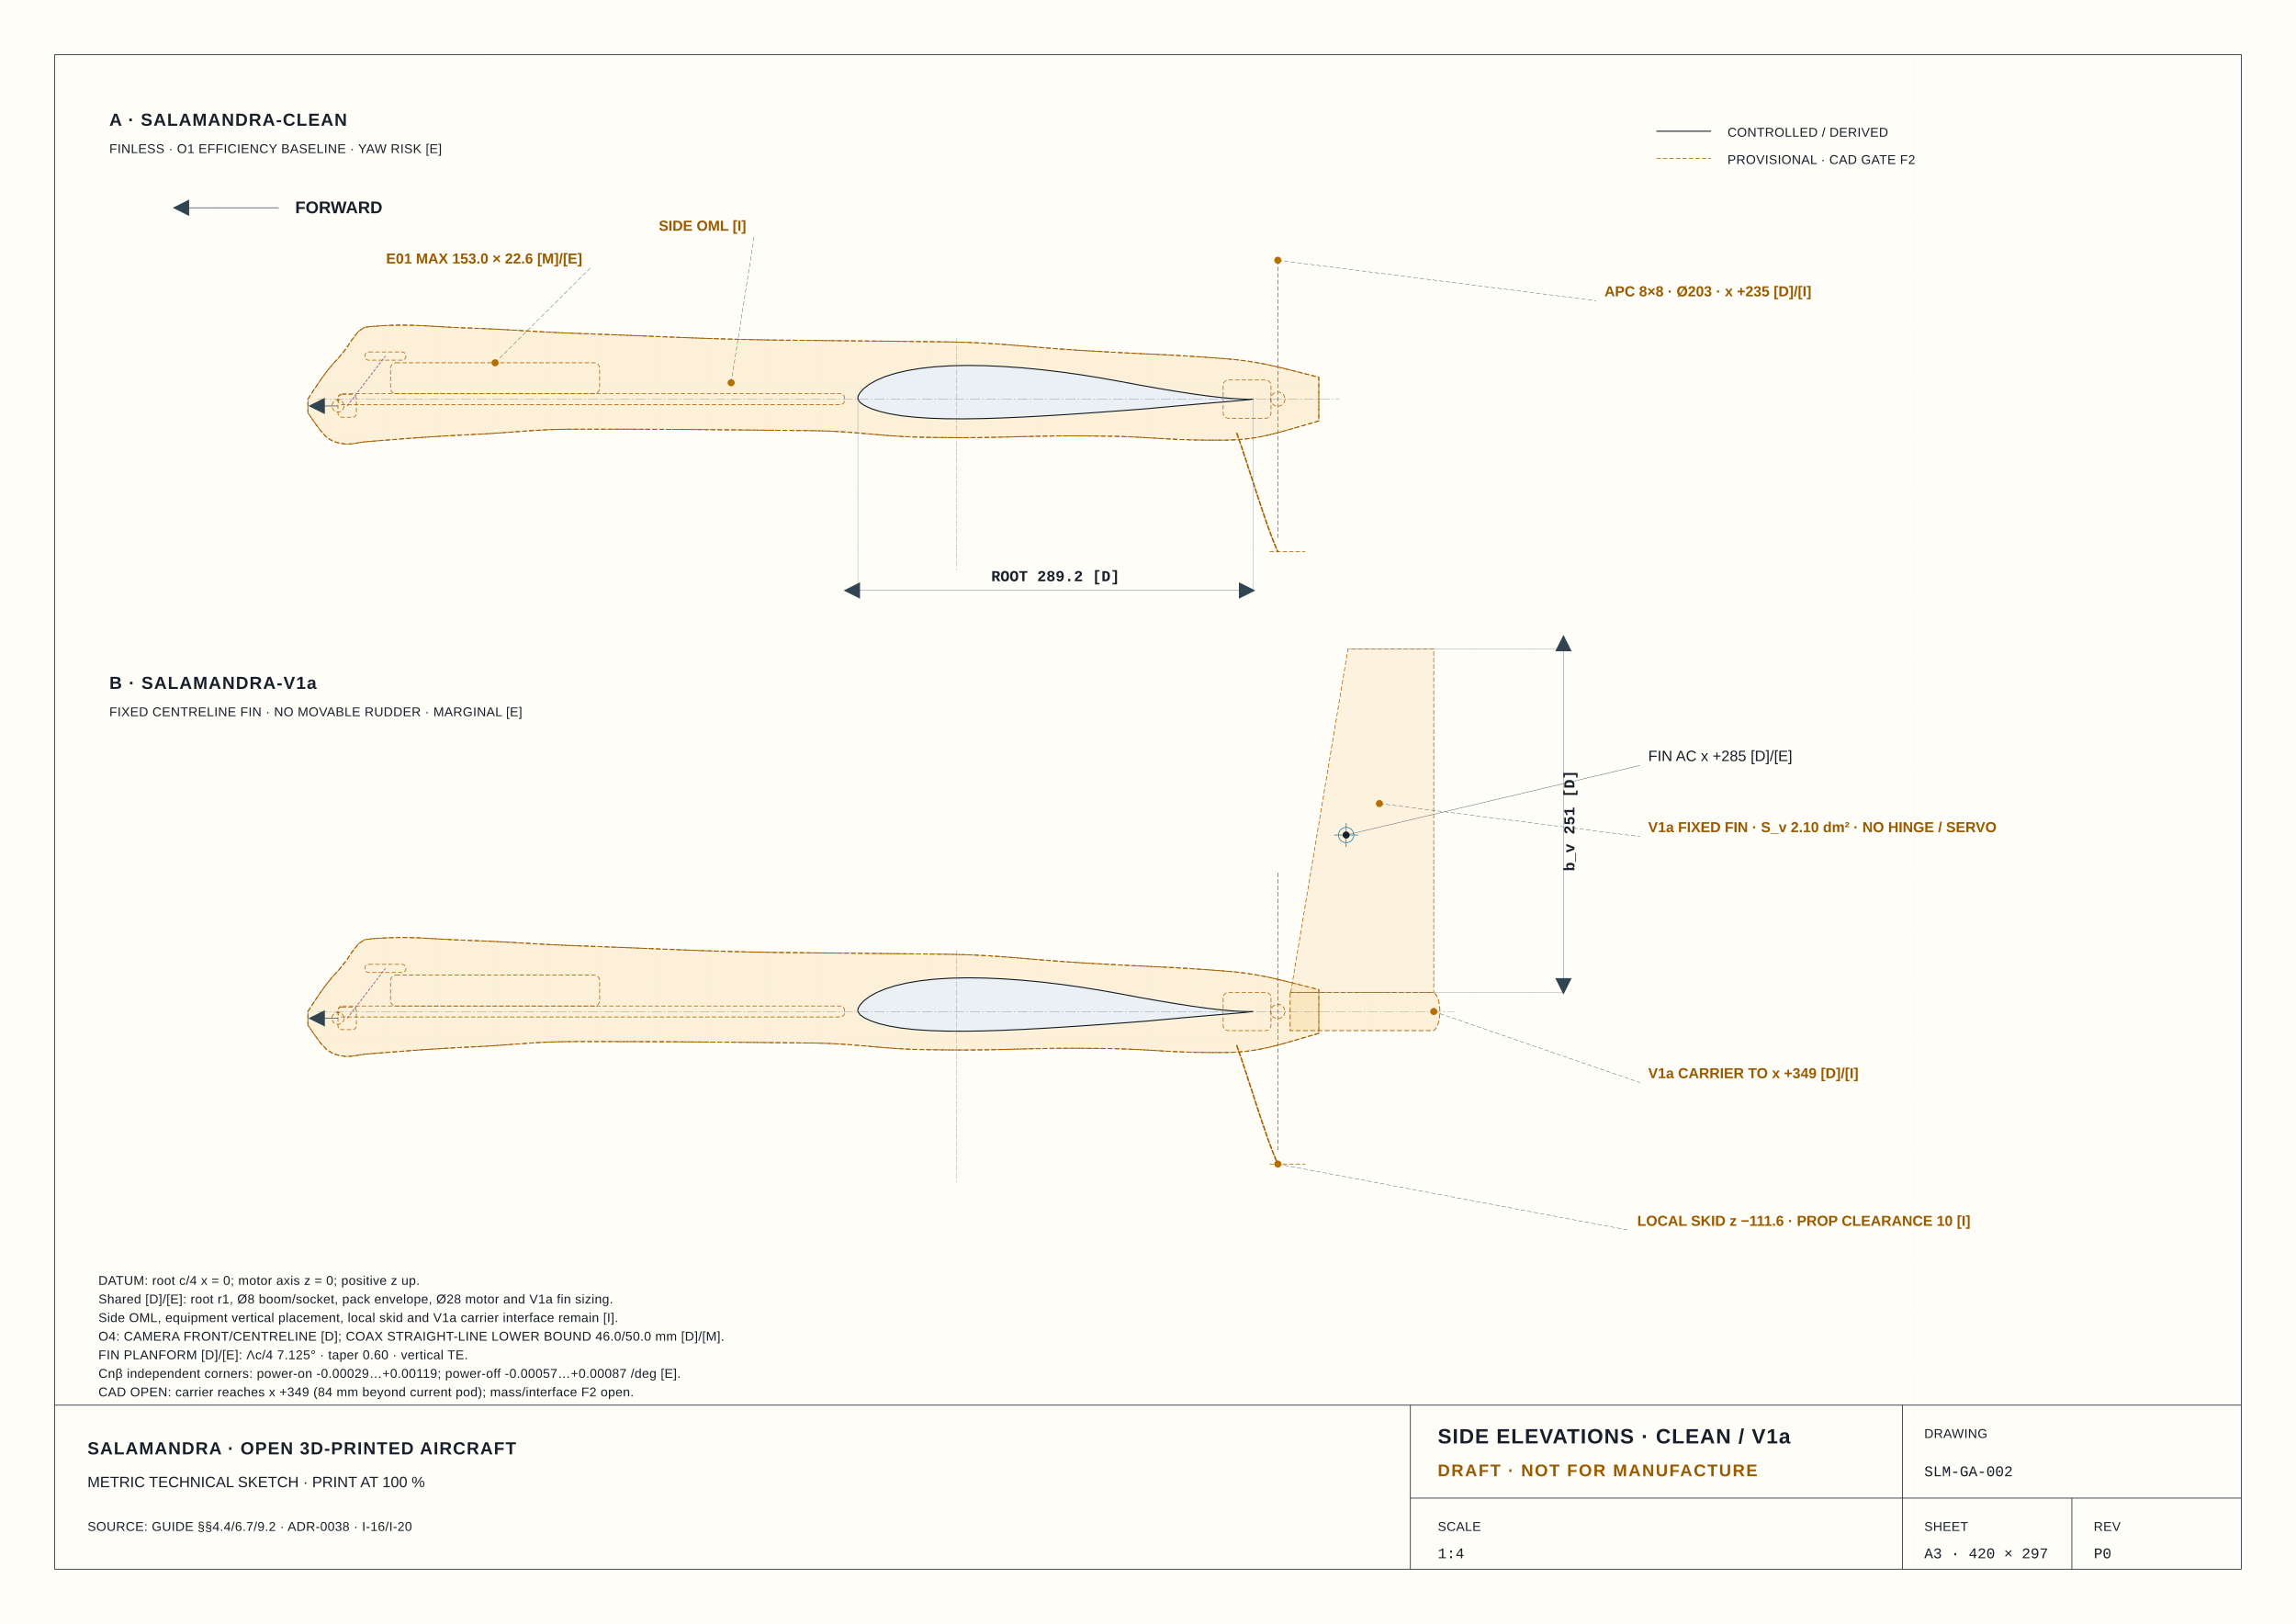
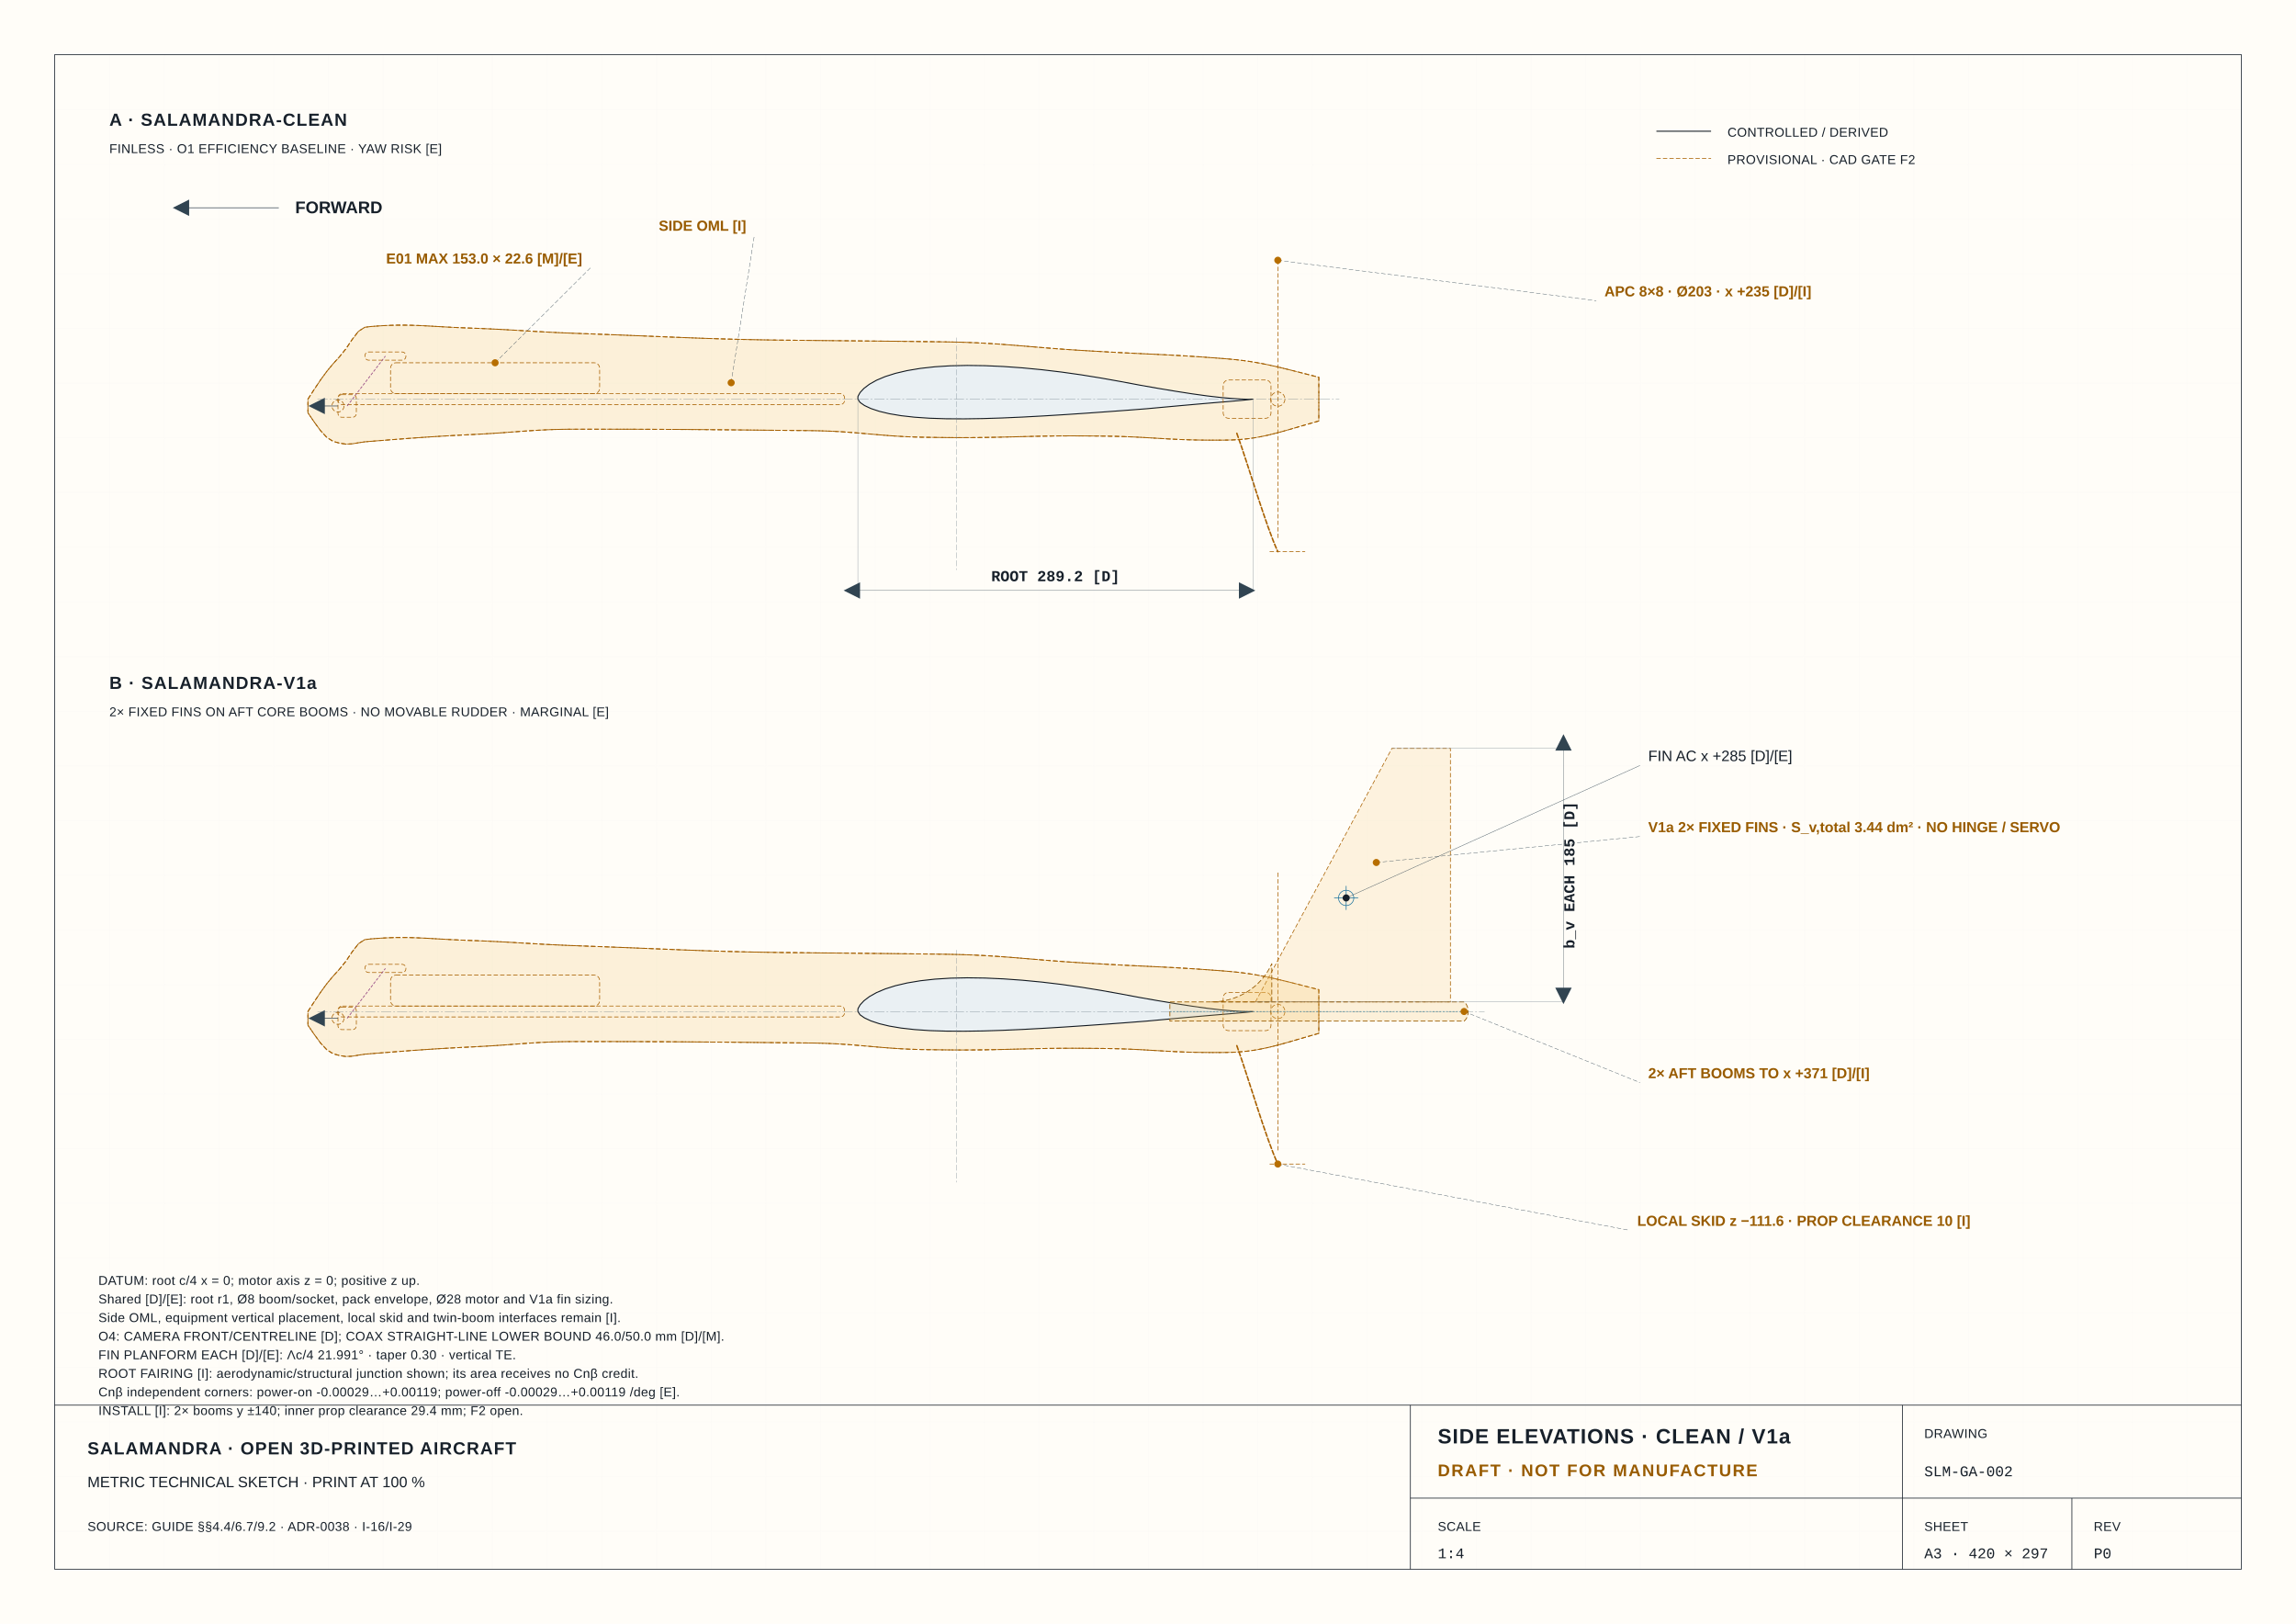
<svg xmlns="http://www.w3.org/2000/svg" width="420mm" height="297mm" viewBox="0 0 420 297" role="img" aria-labelledby="svg-title svg-desc">
  <defs>
    <pattern id="grid" width="10" height="10" patternUnits="userSpaceOnUse">
      <path d="M10 0H0V10" fill="none" stroke="#2e4757" stroke-opacity=".07" stroke-width=".16" />
    </pattern>
    <marker id="arrow-end" markerWidth="3" markerHeight="3" refX="2.6" refY="1.5" orient="auto" markerUnits="userSpaceOnUse">
      <path d="M0 0L3 1.5L0 3Z" fill="#314451" />
    </marker>
    <marker id="arrow-start" markerWidth="3" markerHeight="3" refX=".4" refY="1.5" orient="auto-start-reverse" markerUnits="userSpaceOnUse">
      <path d="M0 0L3 1.5L0 3Z" fill="#314451" />
    </marker>
    <style>
          :root { color-scheme: light; }
          * { vector-effect: non-scaling-stroke; }
          .sheet { fill: #fffdf8; }
          .grid { fill: url(#grid); }
          .frame, .title-line { fill: none; stroke: #17202a; stroke-width: .5; }
          .outline { fill: none; stroke: #111820; stroke-width: .7; stroke-linejoin: round; }
          .medium { fill: none; stroke: #263746; stroke-width: .42; }
          .thin { fill: none; stroke: #455563; stroke-width: .25; }
          .hidden { fill: none; stroke: #667784; stroke-width: .25; stroke-dasharray: 2.4 1.4; }
          .centre { fill: none; stroke: #5a6c79; stroke-width: .2; stroke-dasharray: 7 1.4 1.2 1.4; }
          .station { fill: none; stroke: #6c7c87; stroke-width: .22; stroke-dasharray: 4 1.5; }
          .controlled-fill { fill: #eaf0f3; stroke: none; }
          .core-fill { fill: #d9e2e7; stroke: none; }
          .segment-fill-a { fill: #eef3f5; stroke: none; }
          .segment-fill-b { fill: #f7f9fa; stroke: none; }
          .elevon-fill { fill: #dcecf4; stroke: #24698f; stroke-width: .35; }
          .derived { fill: none; stroke: #146e9b; stroke-width: .45; }
          .derived-fill { fill: #146e9b; stroke: none; }
          .provisional-line { fill: none; stroke: #a86000; stroke-width: .48; stroke-dasharray: 3 1.5; }
          .provisional-fill { fill: #f4c46a; fill-opacity: .18; stroke: #a86000; stroke-width: .48; stroke-dasharray: 3 1.5; }
          .provisional-dot { fill: #b76e00; stroke: none; }
          .datum-dot { fill: #17202a; stroke: none; }
          .dimension, .extension, .leader { fill: none; stroke: #314451; stroke-width: .22; }
          .extension { stroke: #71808a; }
          .leader { stroke-width: .25; }
          text { font-family: Arial, Helvetica, sans-serif; fill: #17202a; }
          .sheet-title { font-size: 5.2px; font-weight: 700; letter-spacing: .35px; }
          .block-title { font-size: 3.8px; font-weight: 700; letter-spacing: .16px; }
          .sheet-subtitle { font-size: 3.2px; font-weight: 600; letter-spacing: .18px; }
          .label { font-size: 3.1px; font-weight: 600; }
          .note { font-size: 2.75px; }
          .micro { font-size: 2.35px; letter-spacing: .05px; }
          .dimension-text { font: 600 2.8px 'Courier New', Consolas, monospace; }
          .mono { font: 2.7px 'Courier New', Consolas, monospace; }
          .provisional-text { font-size: 2.65px; font-weight: 600; fill: #985b00; }
          .status { font-size: 3.1px; font-weight: 700; fill: #985b00; letter-spacing: .25px; }
          .watermark { font-size: 8px; font-weight: 700; fill: #b76e00; fill-opacity: .08; letter-spacing: .8px; }
        </style>
  </defs>
  <rect width="420" height="297" class="sheet" />
  <rect x="10" y="10" width="400" height="277" class="grid" />
  <rect x="10" y="10" width="400" height="277" class="frame" />
  <line x1="10" y1="257" x2="410" y2="257" class="title-line" />
  <line x1="258" y1="257" x2="258" y2="287" class="title-line" />
  <line x1="348" y1="257" x2="348" y2="287" class="title-line" />
  <line x1="258" y1="274" x2="410" y2="274" class="title-line" />
  <line x1="379" y1="274" x2="379" y2="287" class="title-line" />
  <text x="16" y="266" class="sheet-subtitle" text-anchor="start">SALAMANDRA · OPEN 3D-PRINTED AIRCRAFT</text>
  <text x="16" y="272" class="note" text-anchor="start">METRIC TECHNICAL SKETCH · PRINT AT 100 %</text>
-   <text x="16" y="280" class="micro" text-anchor="start">SOURCE: GUIDE §§4.4/6.7/9.2 · ADR-0038 · I-16/I-20</text>
+   <text x="16" y="280" class="micro" text-anchor="start">SOURCE: GUIDE §§4.4/6.7/9.2 · ADR-0038 · I-16/I-29</text>
  <text x="263" y="264" class="block-title" text-anchor="start" style="font-size:3.8px">SIDE ELEVATIONS · CLEAN / V1a</text>
  <text x="263" y="270" class="status" text-anchor="start">DRAFT · NOT FOR MANUFACTURE</text>
  <text x="352" y="263" class="micro" text-anchor="start">DRAWING</text>
  <text x="352" y="270" class="mono" text-anchor="start">SLM-GA-002</text>
  <text x="263" y="280" class="micro" text-anchor="start">SCALE</text>
  <text x="263" y="285" class="mono" text-anchor="start">1:4</text>
  <text x="352" y="280" class="micro" text-anchor="start">SHEET</text>
  <text x="352" y="285" class="mono" text-anchor="start">A3 · 420 × 297</text>
  <text x="383" y="280" class="micro" text-anchor="start">REV</text>
  <text x="383" y="285" class="mono" text-anchor="start">P0</text>
  <polygon points="56.325,73 57.481,71.212 58.637,69.488 59.792,67.908 60.948,66.513 62.104,65.25 63.26,63.82 64.415,62.099 65.571,60.601 66.727,59.855 67.883,59.714 69.039,59.628 70.194,59.555 71.35,59.502 72.506,59.471 73.662,59.463 74.817,59.477 75.973,59.51 77.129,59.558 78.285,59.617 79.441,59.682 80.596,59.748 81.752,59.813 82.908,59.872 84.064,59.926 85.219,59.973 86.375,60.018 87.531,60.063 88.687,60.111 89.843,60.163 90.998,60.219 92.154,60.279 93.31,60.343 94.466,60.41 95.622,60.478 96.777,60.546 97.933,60.613 99.089,60.679 100.245,60.741 101.4,60.799 102.556,60.853 103.712,60.902 104.868,60.948 106.024,60.991 107.179,61.034 108.335,61.077 109.491,61.12 110.647,61.164 111.802,61.208 112.958,61.253 114.114,61.298 115.27,61.344 116.426,61.391 117.581,61.438 118.737,61.485 119.893,61.532 121.049,61.579 122.205,61.625 123.36,61.672 124.516,61.717 125.672,61.761 126.828,61.805 127.983,61.847 129.139,61.887 130.295,61.926 131.451,61.962 132.607,61.997 133.762,62.029 134.918,62.06 136.074,62.087 137.23,62.113 138.385,62.136 139.541,62.157 140.697,62.176 141.853,62.193 143.009,62.208 144.164,62.221 145.32,62.234 146.476,62.245 147.632,62.257 148.787,62.268 149.943,62.28 151.099,62.291 152.255,62.302 153.411,62.313 154.566,62.324 155.722,62.335 156.878,62.346 158.034,62.358 159.19,62.369 160.345,62.38 161.501,62.392 162.657,62.404 163.813,62.416 164.968,62.429 166.124,62.442 167.28,62.456 168.436,62.469 169.592,62.483 170.747,62.497 171.903,62.512 173.059,62.528 174.215,62.549 175.37,62.576 176.526,62.611 177.682,62.654 178.838,62.705 179.994,62.764 181.149,62.832 182.305,62.907 183.461,62.988 184.617,63.075 185.772,63.166 186.928,63.261 188.084,63.357 189.24,63.453 190.396,63.549 191.551,63.643 192.707,63.734 193.863,63.822 195.019,63.905 196.175,63.984 197.33,64.058 198.486,64.129 199.642,64.197 200.798,64.263 201.953,64.329 203.109,64.394 204.265,64.456 205.421,64.516 206.577,64.574 207.732,64.631 208.888,64.685 210.044,64.74 211.2,64.794 212.355,64.85 213.511,64.908 214.667,64.969 215.823,65.033 216.979,65.101 218.134,65.174 219.29,65.25 220.446,65.331 221.602,65.415 222.757,65.5 223.913,65.588 225.069,65.685 226.225,65.799 227.381,65.936 228.536,66.097 229.692,66.284 230.848,66.495 232.004,66.728 233.16,66.981 234.315,67.25 235.471,67.531 236.627,67.82 237.783,68.114 238.938,68.41 240.094,68.705 241.25,69 241.25,77 240.094,77.331 238.938,77.664 237.783,78 236.627,78.337 235.471,78.669 234.315,78.991 233.16,79.295 232.004,79.575 230.848,79.824 229.692,80.037 228.536,80.209 227.381,80.339 226.225,80.427 225.069,80.477 223.913,80.497 222.757,80.5 221.602,80.499 220.446,80.494 219.29,80.48 218.134,80.457 216.979,80.423 215.823,80.379 214.667,80.326 213.511,80.265 212.355,80.199 211.2,80.131 210.044,80.063 208.888,79.998 207.732,79.939 206.577,79.886 205.421,79.842 204.265,79.808 203.109,79.782 201.953,79.765 200.798,79.752 199.642,79.741 198.486,79.732 197.33,79.725 196.175,79.722 195.019,79.724 193.863,79.73 192.707,79.742 191.551,79.758 190.396,79.778 189.24,79.802 188.084,79.829 186.928,79.857 185.772,79.886 184.617,79.916 183.461,79.944 182.305,79.969 181.149,79.992 179.994,80.011 178.838,80.025 177.682,80.035 176.526,80.039 175.37,80.038 174.215,80.033 173.059,80.024 171.903,80.011 170.747,79.997 169.592,79.981 168.436,79.959 167.28,79.927 166.124,79.883 164.968,79.826 163.813,79.756 162.657,79.675 161.501,79.585 160.345,79.488 159.19,79.387 158.034,79.286 156.878,79.187 155.722,79.095 154.566,79.011 153.411,78.938 152.255,78.878 151.099,78.83 149.943,78.796 148.787,78.772 147.632,78.757 146.476,78.745 145.32,78.734 144.164,78.722 143.009,78.711 141.853,78.699 140.697,78.688 139.541,78.676 138.385,78.665 137.23,78.654 136.074,78.643 134.918,78.632 133.762,78.621 132.607,78.611 131.451,78.6 130.295,78.591 129.139,78.581 127.983,78.572 126.828,78.563 125.672,78.555 124.516,78.548 123.36,78.541 122.205,78.534 121.049,78.528 119.893,78.523 118.737,78.518 117.581,78.514 116.426,78.51 115.27,78.508 114.114,78.505 112.958,78.503 111.802,78.502 110.647,78.501 109.491,78.5 108.335,78.5 107.179,78.5 106.024,78.5 104.868,78.502 103.712,78.51 102.556,78.528 101.4,78.557 100.245,78.599 99.089,78.654 97.933,78.719 96.777,78.793 95.622,78.873 94.466,78.958 93.31,79.043 92.154,79.128 90.998,79.208 89.843,79.284 88.687,79.353 87.531,79.417 86.375,79.477 85.219,79.535 84.064,79.594 82.908,79.655 81.752,79.719 80.596,79.786 79.441,79.857 78.285,79.932 77.129,80.011 75.973,80.092 74.817,80.177 73.662,80.264 72.506,80.352 71.35,80.442 70.194,80.532 69.039,80.623 67.883,80.714 66.727,80.812 65.571,80.984 64.415,81.177 63.26,81.228 62.104,81.053 60.948,80.728 59.792,80.006 58.637,78.769 57.481,77.189 56.325,75.5" class="provisional-fill" style="fill:#f4c46a;fill-opacity:.22;stroke:#985b00;stroke-width:.62;stroke-dasharray:3.4 1.6;stroke-linejoin:round" />
  <polygon points="229.193,73 228.952,73.007 228.222,73.013 227.012,72.979 225.354,72.878 223.281,72.694 220.837,72.412 218.077,72.03 215.056,71.561 211.825,71.023 208.475,70.434 204.986,69.779 201.425,69.145 197.822,68.562 194.204,68.051 190.597,67.621 187.031,67.28 183.542,67.031 180.163,66.881 176.927,66.837 173.863,66.903 170.997,67.083 168.352,67.378 165.946,67.78 163.798,68.282 161.925,68.874 160.338,69.544 159.042,70.273 158.041,71.032 157.339,71.785 156.944,72.487 156.923,73 157.331,73.607 158.141,74.171 159.314,74.719 160.83,75.224 162.675,75.666 164.835,76.028 167.295,76.304 170.038,76.49 173.045,76.588 176.287,76.608 179.732,76.557 183.344,76.444 187.083,76.278 190.908,76.071 194.774,75.834 198.634,75.577 202.441,75.307 206.148,75.035 209.746,74.756 213.113,74.447 216.25,74.162 219.118,73.909 221.68,73.688 223.906,73.501 225.766,73.345 227.236,73.217 228.303,73.109 228.964,73.029 229.193,73" class="controlled-fill" />
  <polygon points="229.193,73 228.952,73.007 228.222,73.013 227.012,72.979 225.354,72.878 223.281,72.694 220.837,72.412 218.077,72.03 215.056,71.561 211.825,71.023 208.475,70.434 204.986,69.779 201.425,69.145 197.822,68.562 194.204,68.051 190.597,67.621 187.031,67.28 183.542,67.031 180.163,66.881 176.927,66.837 173.863,66.903 170.997,67.083 168.352,67.378 165.946,67.78 163.798,68.282 161.925,68.874 160.338,69.544 159.042,70.273 158.041,71.032 157.339,71.785 156.944,72.487 156.923,73 157.331,73.607 158.141,74.171 159.314,74.719 160.83,75.224 162.675,75.666 164.835,76.028 167.295,76.304 170.038,76.49 173.045,76.588 176.287,76.608 179.732,76.557 183.344,76.444 187.083,76.278 190.908,76.071 194.774,75.834 198.634,75.577 202.441,75.307 206.148,75.035 209.746,74.756 213.113,74.447 216.25,74.162 219.118,73.909 221.68,73.688 223.906,73.501 225.766,73.345 227.236,73.217 228.303,73.109 228.964,73.029 229.193,73" class="outline" />
  <polygon points="56.325,73 57.481,71.212 58.637,69.488 59.792,67.908 60.948,66.513 62.104,65.25 63.26,63.82 64.415,62.099 65.571,60.601 66.727,59.855 67.883,59.714 69.039,59.628 70.194,59.555 71.35,59.502 72.506,59.471 73.662,59.463 74.817,59.477 75.973,59.51 77.129,59.558 78.285,59.617 79.441,59.682 80.596,59.748 81.752,59.813 82.908,59.872 84.064,59.926 85.219,59.973 86.375,60.018 87.531,60.063 88.687,60.111 89.843,60.163 90.998,60.219 92.154,60.279 93.31,60.343 94.466,60.41 95.622,60.478 96.777,60.546 97.933,60.613 99.089,60.679 100.245,60.741 101.4,60.799 102.556,60.853 103.712,60.902 104.868,60.948 106.024,60.991 107.179,61.034 108.335,61.077 109.491,61.12 110.647,61.164 111.802,61.208 112.958,61.253 114.114,61.298 115.27,61.344 116.426,61.391 117.581,61.438 118.737,61.485 119.893,61.532 121.049,61.579 122.205,61.625 123.36,61.672 124.516,61.717 125.672,61.761 126.828,61.805 127.983,61.847 129.139,61.887 130.295,61.926 131.451,61.962 132.607,61.997 133.762,62.029 134.918,62.06 136.074,62.087 137.23,62.113 138.385,62.136 139.541,62.157 140.697,62.176 141.853,62.193 143.009,62.208 144.164,62.221 145.32,62.234 146.476,62.245 147.632,62.257 148.787,62.268 149.943,62.28 151.099,62.291 152.255,62.302 153.411,62.313 154.566,62.324 155.722,62.335 156.878,62.346 158.034,62.358 159.19,62.369 160.345,62.38 161.501,62.392 162.657,62.404 163.813,62.416 164.968,62.429 166.124,62.442 167.28,62.456 168.436,62.469 169.592,62.483 170.747,62.497 171.903,62.512 173.059,62.528 174.215,62.549 175.37,62.576 176.526,62.611 177.682,62.654 178.838,62.705 179.994,62.764 181.149,62.832 182.305,62.907 183.461,62.988 184.617,63.075 185.772,63.166 186.928,63.261 188.084,63.357 189.24,63.453 190.396,63.549 191.551,63.643 192.707,63.734 193.863,63.822 195.019,63.905 196.175,63.984 197.33,64.058 198.486,64.129 199.642,64.197 200.798,64.263 201.953,64.329 203.109,64.394 204.265,64.456 205.421,64.516 206.577,64.574 207.732,64.631 208.888,64.685 210.044,64.74 211.2,64.794 212.355,64.85 213.511,64.908 214.667,64.969 215.823,65.033 216.979,65.101 218.134,65.174 219.29,65.25 220.446,65.331 221.602,65.415 222.757,65.5 223.913,65.588 225.069,65.685 226.225,65.799 227.381,65.936 228.536,66.097 229.692,66.284 230.848,66.495 232.004,66.728 233.16,66.981 234.315,67.25 235.471,67.531 236.627,67.82 237.783,68.114 238.938,68.41 240.094,68.705 241.25,69 241.25,77 240.094,77.331 238.938,77.664 237.783,78 236.627,78.337 235.471,78.669 234.315,78.991 233.16,79.295 232.004,79.575 230.848,79.824 229.692,80.037 228.536,80.209 227.381,80.339 226.225,80.427 225.069,80.477 223.913,80.497 222.757,80.5 221.602,80.499 220.446,80.494 219.29,80.48 218.134,80.457 216.979,80.423 215.823,80.379 214.667,80.326 213.511,80.265 212.355,80.199 211.2,80.131 210.044,80.063 208.888,79.998 207.732,79.939 206.577,79.886 205.421,79.842 204.265,79.808 203.109,79.782 201.953,79.765 200.798,79.752 199.642,79.741 198.486,79.732 197.33,79.725 196.175,79.722 195.019,79.724 193.863,79.73 192.707,79.742 191.551,79.758 190.396,79.778 189.24,79.802 188.084,79.829 186.928,79.857 185.772,79.886 184.617,79.916 183.461,79.944 182.305,79.969 181.149,79.992 179.994,80.011 178.838,80.025 177.682,80.035 176.526,80.039 175.37,80.038 174.215,80.033 173.059,80.024 171.903,80.011 170.747,79.997 169.592,79.981 168.436,79.959 167.28,79.927 166.124,79.883 164.968,79.826 163.813,79.756 162.657,79.675 161.501,79.585 160.345,79.488 159.19,79.387 158.034,79.286 156.878,79.187 155.722,79.095 154.566,79.011 153.411,78.938 152.255,78.878 151.099,78.83 149.943,78.796 148.787,78.772 147.632,78.757 146.476,78.745 145.32,78.734 144.164,78.722 143.009,78.711 141.853,78.699 140.697,78.688 139.541,78.676 138.385,78.665 137.23,78.654 136.074,78.643 134.918,78.632 133.762,78.621 132.607,78.611 131.451,78.6 130.295,78.591 129.139,78.581 127.983,78.572 126.828,78.563 125.672,78.555 124.516,78.548 123.36,78.541 122.205,78.534 121.049,78.528 119.893,78.523 118.737,78.518 117.581,78.514 116.426,78.51 115.27,78.508 114.114,78.505 112.958,78.503 111.802,78.502 110.647,78.501 109.491,78.5 108.335,78.5 107.179,78.5 106.024,78.5 104.868,78.502 103.712,78.51 102.556,78.528 101.4,78.557 100.245,78.599 99.089,78.654 97.933,78.719 96.777,78.793 95.622,78.873 94.466,78.958 93.31,79.043 92.154,79.128 90.998,79.208 89.843,79.284 88.687,79.353 87.531,79.417 86.375,79.477 85.219,79.535 84.064,79.594 82.908,79.655 81.752,79.719 80.596,79.786 79.441,79.857 78.285,79.932 77.129,80.011 75.973,80.092 74.817,80.177 73.662,80.264 72.506,80.352 71.35,80.442 70.194,80.532 69.039,80.623 67.883,80.714 66.727,80.812 65.571,80.984 64.415,81.177 63.26,81.228 62.104,81.053 60.948,80.728 59.792,80.006 58.637,78.769 57.481,77.189 56.325,75.5" class="provisional-line" style="stroke-width:.62;fill:none" />
  <rect x="61.825" y="72" width="92.675" height="2" rx="0.8" class="provisional-line" />
  <rect x="71.439" y="66.35" width="38.25" height="5.65" rx="1" class="provisional-line" />
  <rect x="61.825" y="72.188" width="3.36" height="4.125" rx="0.7" class="provisional-line" id="side-o4-camera-clean" />
  <rect x="66.75" y="64.375" width="7.5" height="1.5" rx="0.7" class="provisional-line" id="side-o4-vtx-clean" />
  <line x1="63.505" y1="74.25" x2="70.5" y2="65.125" class="provisional-line" id="side-o4-coax-lower-bound-clean" style="stroke:#9a4f87;stroke-width:.55;stroke-dasharray:2 1" />
  <circle cx="61.825" cy="74.25" r="1.1" class="provisional-line" />
  <line x1="61.825" y1="74.25" x2="56.825" y2="74.25" class="medium" marker-end="url(#arrow-end)" />
  <rect x="223.75" y="69.5" width="8.75" height="7" rx="1" class="provisional-line" />
  <line x1="233.75" y1="47.6" x2="233.75" y2="98.4" class="provisional-line" />
  <circle cx="233.75" cy="73" r="1.3" class="provisional-line" />
  <path d="M 226.25 79.25 C 228.5 85.5 231.5 96 233.75 100.9" class="provisional-line" style="fill:none;stroke-width:1.05;stroke-linecap:round" />
  <line x1="232.25" y1="100.9" x2="238.75" y2="100.9" class="provisional-line" stroke-dasharray="none" />
  <line x1="58.075" y1="73" x2="245" y2="73" class="centre" />
  <line x1="175" y1="61.75" x2="175" y2="104.25" class="station" />
  <polygon points="56.325,185 57.481,183.212 58.637,181.488 59.792,179.908 60.948,178.513 62.104,177.25 63.26,175.82 64.415,174.099 65.571,172.601 66.727,171.855 67.883,171.714 69.039,171.628 70.194,171.555 71.35,171.502 72.506,171.471 73.662,171.463 74.817,171.477 75.973,171.51 77.129,171.558 78.285,171.617 79.441,171.682 80.596,171.748 81.752,171.813 82.908,171.872 84.064,171.926 85.219,171.973 86.375,172.018 87.531,172.063 88.687,172.111 89.843,172.163 90.998,172.219 92.154,172.279 93.31,172.343 94.466,172.41 95.622,172.478 96.777,172.546 97.933,172.613 99.089,172.679 100.245,172.741 101.4,172.799 102.556,172.853 103.712,172.902 104.868,172.948 106.024,172.991 107.179,173.034 108.335,173.077 109.491,173.12 110.647,173.164 111.802,173.208 112.958,173.253 114.114,173.298 115.27,173.344 116.426,173.391 117.581,173.438 118.737,173.485 119.893,173.532 121.049,173.579 122.205,173.625 123.36,173.672 124.516,173.717 125.672,173.761 126.828,173.805 127.983,173.847 129.139,173.887 130.295,173.926 131.451,173.962 132.607,173.997 133.762,174.029 134.918,174.06 136.074,174.087 137.23,174.113 138.385,174.136 139.541,174.157 140.697,174.176 141.853,174.193 143.009,174.208 144.164,174.221 145.32,174.234 146.476,174.245 147.632,174.257 148.787,174.268 149.943,174.28 151.099,174.291 152.255,174.302 153.411,174.313 154.566,174.324 155.722,174.335 156.878,174.346 158.034,174.358 159.19,174.369 160.345,174.38 161.501,174.392 162.657,174.404 163.813,174.416 164.968,174.429 166.124,174.442 167.28,174.456 168.436,174.469 169.592,174.483 170.747,174.497 171.903,174.512 173.059,174.528 174.215,174.549 175.37,174.576 176.526,174.611 177.682,174.654 178.838,174.705 179.994,174.764 181.149,174.832 182.305,174.907 183.461,174.988 184.617,175.075 185.772,175.166 186.928,175.261 188.084,175.357 189.24,175.453 190.396,175.549 191.551,175.643 192.707,175.734 193.863,175.822 195.019,175.905 196.175,175.984 197.33,176.058 198.486,176.129 199.642,176.197 200.798,176.263 201.953,176.329 203.109,176.394 204.265,176.456 205.421,176.516 206.577,176.574 207.732,176.631 208.888,176.685 210.044,176.74 211.2,176.794 212.355,176.85 213.511,176.908 214.667,176.969 215.823,177.033 216.979,177.101 218.134,177.174 219.29,177.25 220.446,177.331 221.602,177.415 222.757,177.5 223.913,177.588 225.069,177.685 226.225,177.799 227.381,177.936 228.536,178.097 229.692,178.284 230.848,178.495 232.004,178.728 233.16,178.981 234.315,179.25 235.471,179.531 236.627,179.82 237.783,180.114 238.938,180.41 240.094,180.705 241.25,181 241.25,189 240.094,189.331 238.938,189.664 237.783,190 236.627,190.337 235.471,190.669 234.315,190.991 233.16,191.295 232.004,191.575 230.848,191.824 229.692,192.037 228.536,192.209 227.381,192.339 226.225,192.427 225.069,192.477 223.913,192.497 222.757,192.5 221.602,192.499 220.446,192.494 219.29,192.48 218.134,192.457 216.979,192.423 215.823,192.379 214.667,192.326 213.511,192.265 212.355,192.199 211.2,192.131 210.044,192.063 208.888,191.998 207.732,191.939 206.577,191.886 205.421,191.842 204.265,191.808 203.109,191.782 201.953,191.765 200.798,191.752 199.642,191.741 198.486,191.732 197.33,191.725 196.175,191.722 195.019,191.724 193.863,191.73 192.707,191.742 191.551,191.758 190.396,191.778 189.24,191.802 188.084,191.829 186.928,191.857 185.772,191.886 184.617,191.916 183.461,191.944 182.305,191.969 181.149,191.992 179.994,192.011 178.838,192.025 177.682,192.035 176.526,192.039 175.37,192.038 174.215,192.033 173.059,192.024 171.903,192.011 170.747,191.997 169.592,191.981 168.436,191.959 167.28,191.927 166.124,191.883 164.968,191.826 163.813,191.756 162.657,191.675 161.501,191.585 160.345,191.488 159.19,191.387 158.034,191.286 156.878,191.187 155.722,191.095 154.566,191.011 153.411,190.938 152.255,190.878 151.099,190.83 149.943,190.796 148.787,190.772 147.632,190.757 146.476,190.745 145.32,190.734 144.164,190.722 143.009,190.711 141.853,190.699 140.697,190.688 139.541,190.676 138.385,190.665 137.23,190.654 136.074,190.643 134.918,190.632 133.762,190.621 132.607,190.611 131.451,190.6 130.295,190.591 129.139,190.581 127.983,190.572 126.828,190.563 125.672,190.555 124.516,190.548 123.36,190.541 122.205,190.534 121.049,190.528 119.893,190.523 118.737,190.518 117.581,190.514 116.426,190.51 115.27,190.508 114.114,190.505 112.958,190.503 111.802,190.502 110.647,190.501 109.491,190.5 108.335,190.5 107.179,190.5 106.024,190.5 104.868,190.502 103.712,190.51 102.556,190.528 101.4,190.557 100.245,190.599 99.089,190.654 97.933,190.719 96.777,190.793 95.622,190.873 94.466,190.958 93.31,191.043 92.154,191.128 90.998,191.208 89.843,191.284 88.687,191.353 87.531,191.417 86.375,191.477 85.219,191.535 84.064,191.594 82.908,191.655 81.752,191.719 80.596,191.786 79.441,191.857 78.285,191.932 77.129,192.011 75.973,192.092 74.817,192.177 73.662,192.264 72.506,192.352 71.35,192.442 70.194,192.532 69.039,192.623 67.883,192.714 66.727,192.812 65.571,192.984 64.415,193.177 63.26,193.228 62.104,193.053 60.948,192.728 59.792,192.006 58.637,190.769 57.481,189.189 56.325,187.5" class="provisional-fill" style="fill:#f4c46a;fill-opacity:.22;stroke:#985b00;stroke-width:.62;stroke-dasharray:3.4 1.6;stroke-linejoin:round" />
  <polygon points="229.193,185 228.952,185.007 228.222,185.013 227.012,184.979 225.354,184.878 223.281,184.694 220.837,184.412 218.077,184.03 215.056,183.561 211.825,183.023 208.475,182.434 204.986,181.779 201.425,181.145 197.822,180.562 194.204,180.051 190.597,179.621 187.031,179.28 183.542,179.031 180.163,178.881 176.927,178.837 173.863,178.903 170.997,179.083 168.352,179.378 165.946,179.78 163.798,180.282 161.925,180.874 160.338,181.544 159.042,182.273 158.041,183.032 157.339,183.785 156.944,184.487 156.923,185 157.331,185.607 158.141,186.171 159.314,186.719 160.83,187.224 162.675,187.666 164.835,188.028 167.295,188.304 170.038,188.49 173.045,188.588 176.287,188.608 179.732,188.557 183.344,188.444 187.083,188.278 190.908,188.071 194.774,187.834 198.634,187.577 202.441,187.307 206.148,187.035 209.746,186.756 213.113,186.447 216.25,186.162 219.118,185.909 221.68,185.688 223.906,185.501 225.766,185.345 227.236,185.217 228.303,185.109 228.964,185.029 229.193,185" class="controlled-fill" />
  <polygon points="229.193,185 228.952,185.007 228.222,185.013 227.012,184.979 225.354,184.878 223.281,184.694 220.837,184.412 218.077,184.03 215.056,183.561 211.825,183.023 208.475,182.434 204.986,181.779 201.425,181.145 197.822,180.562 194.204,180.051 190.597,179.621 187.031,179.28 183.542,179.031 180.163,178.881 176.927,178.837 173.863,178.903 170.997,179.083 168.352,179.378 165.946,179.78 163.798,180.282 161.925,180.874 160.338,181.544 159.042,182.273 158.041,183.032 157.339,183.785 156.944,184.487 156.923,185 157.331,185.607 158.141,186.171 159.314,186.719 160.83,187.224 162.675,187.666 164.835,188.028 167.295,188.304 170.038,188.49 173.045,188.588 176.287,188.608 179.732,188.557 183.344,188.444 187.083,188.278 190.908,188.071 194.774,187.834 198.634,187.577 202.441,187.307 206.148,187.035 209.746,186.756 213.113,186.447 216.25,186.162 219.118,185.909 221.68,185.688 223.906,185.501 225.766,185.345 227.236,185.217 228.303,185.109 228.964,185.029 229.193,185" class="outline" />
  <polygon points="56.325,185 57.481,183.212 58.637,181.488 59.792,179.908 60.948,178.513 62.104,177.25 63.26,175.82 64.415,174.099 65.571,172.601 66.727,171.855 67.883,171.714 69.039,171.628 70.194,171.555 71.35,171.502 72.506,171.471 73.662,171.463 74.817,171.477 75.973,171.51 77.129,171.558 78.285,171.617 79.441,171.682 80.596,171.748 81.752,171.813 82.908,171.872 84.064,171.926 85.219,171.973 86.375,172.018 87.531,172.063 88.687,172.111 89.843,172.163 90.998,172.219 92.154,172.279 93.31,172.343 94.466,172.41 95.622,172.478 96.777,172.546 97.933,172.613 99.089,172.679 100.245,172.741 101.4,172.799 102.556,172.853 103.712,172.902 104.868,172.948 106.024,172.991 107.179,173.034 108.335,173.077 109.491,173.12 110.647,173.164 111.802,173.208 112.958,173.253 114.114,173.298 115.27,173.344 116.426,173.391 117.581,173.438 118.737,173.485 119.893,173.532 121.049,173.579 122.205,173.625 123.36,173.672 124.516,173.717 125.672,173.761 126.828,173.805 127.983,173.847 129.139,173.887 130.295,173.926 131.451,173.962 132.607,173.997 133.762,174.029 134.918,174.06 136.074,174.087 137.23,174.113 138.385,174.136 139.541,174.157 140.697,174.176 141.853,174.193 143.009,174.208 144.164,174.221 145.32,174.234 146.476,174.245 147.632,174.257 148.787,174.268 149.943,174.28 151.099,174.291 152.255,174.302 153.411,174.313 154.566,174.324 155.722,174.335 156.878,174.346 158.034,174.358 159.19,174.369 160.345,174.38 161.501,174.392 162.657,174.404 163.813,174.416 164.968,174.429 166.124,174.442 167.28,174.456 168.436,174.469 169.592,174.483 170.747,174.497 171.903,174.512 173.059,174.528 174.215,174.549 175.37,174.576 176.526,174.611 177.682,174.654 178.838,174.705 179.994,174.764 181.149,174.832 182.305,174.907 183.461,174.988 184.617,175.075 185.772,175.166 186.928,175.261 188.084,175.357 189.24,175.453 190.396,175.549 191.551,175.643 192.707,175.734 193.863,175.822 195.019,175.905 196.175,175.984 197.33,176.058 198.486,176.129 199.642,176.197 200.798,176.263 201.953,176.329 203.109,176.394 204.265,176.456 205.421,176.516 206.577,176.574 207.732,176.631 208.888,176.685 210.044,176.74 211.2,176.794 212.355,176.85 213.511,176.908 214.667,176.969 215.823,177.033 216.979,177.101 218.134,177.174 219.29,177.25 220.446,177.331 221.602,177.415 222.757,177.5 223.913,177.588 225.069,177.685 226.225,177.799 227.381,177.936 228.536,178.097 229.692,178.284 230.848,178.495 232.004,178.728 233.16,178.981 234.315,179.25 235.471,179.531 236.627,179.82 237.783,180.114 238.938,180.41 240.094,180.705 241.25,181 241.25,189 240.094,189.331 238.938,189.664 237.783,190 236.627,190.337 235.471,190.669 234.315,190.991 233.16,191.295 232.004,191.575 230.848,191.824 229.692,192.037 228.536,192.209 227.381,192.339 226.225,192.427 225.069,192.477 223.913,192.497 222.757,192.5 221.602,192.499 220.446,192.494 219.29,192.48 218.134,192.457 216.979,192.423 215.823,192.379 214.667,192.326 213.511,192.265 212.355,192.199 211.2,192.131 210.044,192.063 208.888,191.998 207.732,191.939 206.577,191.886 205.421,191.842 204.265,191.808 203.109,191.782 201.953,191.765 200.798,191.752 199.642,191.741 198.486,191.732 197.33,191.725 196.175,191.722 195.019,191.724 193.863,191.73 192.707,191.742 191.551,191.758 190.396,191.778 189.24,191.802 188.084,191.829 186.928,191.857 185.772,191.886 184.617,191.916 183.461,191.944 182.305,191.969 181.149,191.992 179.994,192.011 178.838,192.025 177.682,192.035 176.526,192.039 175.37,192.038 174.215,192.033 173.059,192.024 171.903,192.011 170.747,191.997 169.592,191.981 168.436,191.959 167.28,191.927 166.124,191.883 164.968,191.826 163.813,191.756 162.657,191.675 161.501,191.585 160.345,191.488 159.19,191.387 158.034,191.286 156.878,191.187 155.722,191.095 154.566,191.011 153.411,190.938 152.255,190.878 151.099,190.83 149.943,190.796 148.787,190.772 147.632,190.757 146.476,190.745 145.32,190.734 144.164,190.722 143.009,190.711 141.853,190.699 140.697,190.688 139.541,190.676 138.385,190.665 137.23,190.654 136.074,190.643 134.918,190.632 133.762,190.621 132.607,190.611 131.451,190.6 130.295,190.591 129.139,190.581 127.983,190.572 126.828,190.563 125.672,190.555 124.516,190.548 123.36,190.541 122.205,190.534 121.049,190.528 119.893,190.523 118.737,190.518 117.581,190.514 116.426,190.51 115.27,190.508 114.114,190.505 112.958,190.503 111.802,190.502 110.647,190.501 109.491,190.5 108.335,190.5 107.179,190.5 106.024,190.5 104.868,190.502 103.712,190.51 102.556,190.528 101.4,190.557 100.245,190.599 99.089,190.654 97.933,190.719 96.777,190.793 95.622,190.873 94.466,190.958 93.31,191.043 92.154,191.128 90.998,191.208 89.843,191.284 88.687,191.353 87.531,191.417 86.375,191.477 85.219,191.535 84.064,191.594 82.908,191.655 81.752,191.719 80.596,191.786 79.441,191.857 78.285,191.932 77.129,192.011 75.973,192.092 74.817,192.177 73.662,192.264 72.506,192.352 71.35,192.442 70.194,192.532 69.039,192.623 67.883,192.714 66.727,192.812 65.571,192.984 64.415,193.177 63.26,193.228 62.104,193.053 60.948,192.728 59.792,192.006 58.637,190.769 57.481,189.189 56.325,187.5" class="provisional-line" style="stroke-width:.62;fill:none" />
  <rect x="61.825" y="184" width="92.675" height="2" rx="0.8" class="provisional-line" />
  <rect x="71.439" y="178.35" width="38.25" height="5.65" rx="1" class="provisional-line" />
  <rect x="61.825" y="184.188" width="3.36" height="4.125" rx="0.7" class="provisional-line" id="side-o4-camera-v1a" />
  <rect x="66.75" y="176.375" width="7.5" height="1.5" rx="0.7" class="provisional-line" id="side-o4-vtx-v1a" />
  <line x1="63.505" y1="186.25" x2="70.5" y2="177.125" class="provisional-line" id="side-o4-coax-lower-bound-v1a" style="stroke:#9a4f87;stroke-width:.55;stroke-dasharray:2 1" />
  <circle cx="61.825" cy="186.25" r="1.1" class="provisional-line" />
  <line x1="61.825" y1="186.25" x2="56.825" y2="186.25" class="medium" marker-end="url(#arrow-end)" />
  <rect x="223.75" y="181.5" width="8.75" height="7" rx="1" class="provisional-line" />
  <line x1="233.75" y1="159.6" x2="233.75" y2="210.4" class="provisional-line" />
  <circle cx="233.75" cy="185" r="1.3" class="provisional-line" />
  <path d="M 226.25 191.25 C 228.5 197.5 231.5 208 233.75 212.9" class="provisional-line" style="fill:none;stroke-width:1.05;stroke-linecap:round" />
  <line x1="232.25" y1="212.9" x2="238.75" y2="212.9" class="provisional-line" stroke-dasharray="none" />
-   <line x1="58.075" y1="185" x2="266.024" y2="185" class="centre" />
+   <line x1="58.075" y1="185" x2="271.57" y2="185" class="centre" />
  <line x1="175" y1="173.75" x2="175" y2="216.25" class="station" />
-   <path d="M 236 181.5 L 262.274 181.5 C 263.774 182.5 263.774 187.5 262.274 188.5 L 236 188.5 Z" class="provisional-fill" style="fill:#f4c46a;fill-opacity:.22;stroke:#985b00;stroke-width:.55;stroke-dasharray:3.4 1.6;stroke-linejoin:round" />
-   <polygon points="236.112,181.5 246.577,118.713 262.274,118.713 262.274,181.5" class="provisional-fill" />
-   <circle cx="246.25" cy="152.722" r="1.4" class="derived" />
-   <line x1="244.05" y1="152.722" x2="248.45" y2="152.722" class="derived" />
-   <line x1="246.25" y1="150.522" x2="246.25" y2="154.922" class="derived" />
-   <line x1="246.577" y1="118.713" x2="286" y2="118.713" class="extension" />
-   <line x1="236.112" y1="181.5" x2="286" y2="181.5" class="extension" />
-   <line x1="286" y1="118.713" x2="286" y2="181.5" class="dimension" marker-start="url(#arrow-start)" marker-end="url(#arrow-end)" />
-   <text x="288" y="150.106" class="dimension-text" text-anchor="middle" transform="rotate(-90 288 150.106)">b_v 251 [D]</text>
-   <line x1="246.25" y1="152.722" x2="300" y2="140" class="leader" />
-   <circle cx="246.25" cy="152.722" r="0.65" class="datum-dot" />
+   <path d="M 214 183.25 L 267.82 183.25 C 268.82 184 268.82 186 267.82 186.75 L 214 186.75 Z" class="provisional-fill" style="fill:#f4c46a;fill-opacity:.22;stroke:#985b00;stroke-width:.55;stroke-dasharray:3.4 1.6;stroke-linejoin:round" />
+   <line x1="214" y1="185" x2="267.82" y2="185" class="derived" style="stroke:#146e9b;stroke-width:.35;stroke-dasharray:1.3 1.0" />
+   <polygon points="229.65,183.25 254.619,136.879 265.32,136.879 265.32,183.25" class="provisional-fill" />
+   <path d="M 221.65 183.25 C 226.15 183.25 230.65 180.75 232.65 176.25 L 232.65 183.25 Z" class="provisional-fill" style="fill:#f4c46a;fill-opacity:.30;stroke:#985b00;stroke-width:.55;stroke-dasharray:3.4 1.6;stroke-linejoin:round" />
+   <circle cx="246.25" cy="164.226" r="1.4" class="derived" />
+   <line x1="244.05" y1="164.226" x2="248.45" y2="164.226" class="derived" />
+   <line x1="246.25" y1="162.026" x2="246.25" y2="166.426" class="derived" />
+   <line x1="254.619" y1="136.879" x2="286" y2="136.879" class="extension" />
+   <line x1="229.65" y1="183.25" x2="286" y2="183.25" class="extension" />
+   <line x1="286" y1="136.879" x2="286" y2="183.25" class="dimension" marker-start="url(#arrow-start)" marker-end="url(#arrow-end)" />
+   <text x="288" y="160.064" class="dimension-text" text-anchor="middle" transform="rotate(-90 288 160.064)">b_v EACH 185 [D]</text>
+   <line x1="246.25" y1="164.226" x2="300" y2="140" class="leader" />
+   <circle cx="246.25" cy="164.226" r="0.65" class="datum-dot" />
  <text x="301.5" y="139.2" class="note" text-anchor="start">FIN AC x +285 [D]/[E]</text>
  <text x="20" y="23" class="sheet-subtitle" text-anchor="start">A · SALAMANDRA-CLEAN</text>
  <text x="20" y="28" class="micro" text-anchor="start">FINLESS · O1 EFFICIENCY BASELINE · YAW RISK [E]</text>
  <text x="20" y="126" class="sheet-subtitle" text-anchor="start">B · SALAMANDRA-V1a</text>
-   <text x="20" y="131" class="micro" text-anchor="start">FIXED CENTRELINE FIN · NO MOVABLE RUDDER · MARGINAL [E]</text>
+   <text x="20" y="131" class="micro" text-anchor="start">2× FIXED FINS ON AFT CORE BOOMS · NO MOVABLE RUDDER · MARGINAL [E]</text>
  <line x1="51" y1="38" x2="32" y2="38" class="medium" marker-end="url(#arrow-end)" />
  <text x="54" y="39" class="label" text-anchor="start">FORWARD</text>
  <line x1="90.564" y1="66.35" x2="108" y2="49" class="leader provisional-line" />
  <circle cx="90.564" cy="66.35" r="0.65" class="provisional-dot" />
  <text x="106.5" y="48.2" class="provisional-text" text-anchor="end">E01 MAX 153.0 × 22.6 [M]/[E]</text>
  <line x1="133.75" y1="70" x2="138" y2="43" class="leader provisional-line" />
  <circle cx="133.75" cy="70" r="0.65" class="provisional-dot" />
  <text x="136.5" y="42.2" class="provisional-text" text-anchor="end">SIDE OML [I]</text>
  <line x1="233.75" y1="47.6" x2="292" y2="55" class="leader provisional-line" />
  <circle cx="233.75" cy="47.6" r="0.65" class="provisional-dot" />
  <text x="293.5" y="54.2" class="provisional-text" text-anchor="start">APC 8×8 · Ø203 · x +235 [D]/[I]</text>
  <line x1="233.75" y1="212.9" x2="298" y2="225" class="leader provisional-line" />
  <circle cx="233.75" cy="212.9" r="0.65" class="provisional-dot" />
  <text x="299.5" y="224.2" class="provisional-text" text-anchor="start">LOCAL SKID z −111.6 · PROP CLEARANCE 10 [I]</text>
-   <line x1="262.274" y1="185" x2="300" y2="198" class="leader provisional-line" />
-   <circle cx="262.274" cy="185" r="0.65" class="provisional-dot" />
-   <text x="301.5" y="197.2" class="provisional-text" text-anchor="start">V1a CARRIER TO x +349 [D]/[I]</text>
-   <line x1="252.333" y1="146.967" x2="300" y2="153" class="leader provisional-line" />
-   <circle cx="252.333" cy="146.967" r="0.65" class="provisional-dot" />
-   <text x="301.5" y="152.2" class="provisional-text" text-anchor="start">V1a FIXED FIN · S_v 2.10 dm² · NO HINGE / SERVO</text>
+   <line x1="267.82" y1="185" x2="300" y2="198" class="leader provisional-line" />
+   <circle cx="267.82" cy="185" r="0.65" class="provisional-dot" />
+   <text x="301.5" y="197.2" class="provisional-text" text-anchor="start">2× AFT BOOMS TO x +371 [D]/[I]</text>
+   <line x1="251.765" y1="157.746" x2="300" y2="153" class="leader provisional-line" />
+   <circle cx="251.765" cy="157.746" r="0.65" class="provisional-dot" />
+   <text x="301.5" y="152.2" class="provisional-text" text-anchor="start">V1a 2× FIXED FINS · S_v,total 3.44 dm² · NO HINGE / SERVO</text>
  <line x1="156.923" y1="73" x2="156.923" y2="108" class="extension" />
  <line x1="229.231" y1="73" x2="229.231" y2="108" class="extension" />
  <line x1="156.923" y1="108" x2="229.231" y2="108" class="dimension" marker-start="url(#arrow-start)" marker-end="url(#arrow-end)" />
  <text x="193.077" y="106.3" class="dimension-text" text-anchor="middle">ROOT 289.2 [D]</text>
  <line x1="303" y1="24" x2="313" y2="24" class="outline" />
  <text x="316" y="25" class="micro" text-anchor="start">CONTROLLED / DERIVED</text>
  <line x1="303" y1="29" x2="313" y2="29" class="provisional-line" />
  <text x="316" y="30" class="micro" text-anchor="start">PROVISIONAL · CAD GATE F2</text>
  <text x="18" y="235" class="micro" text-anchor="start">
    <tspan x="18" dy="0">DATUM: root c/4 x = 0; motor axis z = 0; positive z up.</tspan>
    <tspan x="18" dy="3.4">Shared [D]/[E]: root r1, Ø8 boom/socket, pack envelope, Ø28 motor and V1a fin sizing.</tspan>
-     <tspan x="18" dy="3.4">Side OML, equipment vertical placement, local skid and V1a carrier interface remain [I].</tspan>
+     <tspan x="18" dy="3.4">Side OML, equipment vertical placement, local skid and twin-boom interfaces remain [I].</tspan>
    <tspan x="18" dy="3.4">O4: CAMERA FRONT/CENTRELINE [D]; COAX STRAIGHT-LINE LOWER BOUND 46.0/50.0 mm [D]/[M].</tspan>
-     <tspan x="18" dy="3.4">FIN PLANFORM [D]/[E]: Λc/4 7.125° · taper 0.60 · vertical TE.</tspan>
-     <tspan x="18" dy="3.4">Cnβ independent corners: power-on -0.00029…+0.00119; power-off -0.00057…+0.00087 /deg [E].</tspan>
-     <tspan x="18" dy="3.4">CAD OPEN: carrier reaches x +349 (84 mm beyond current pod); mass/interface F2 open.</tspan>
+     <tspan x="18" dy="3.4">FIN PLANFORM EACH [D]/[E]: Λc/4 21.991° · taper 0.30 · vertical TE.</tspan>
+     <tspan x="18" dy="3.4">ROOT FAIRING [I]: aerodynamic/structural junction shown; its area receives no Cnβ credit.</tspan>
+     <tspan x="18" dy="3.4">Cnβ independent corners: power-on -0.00029…+0.00119; power-off -0.00029…+0.00119 /deg [E].</tspan>
+     <tspan x="18" dy="3.4">INSTALL [I]: 2× booms y ±140; inner prop clearance 29.4 mm; F2 open.</tspan>
  </text>
</svg>
